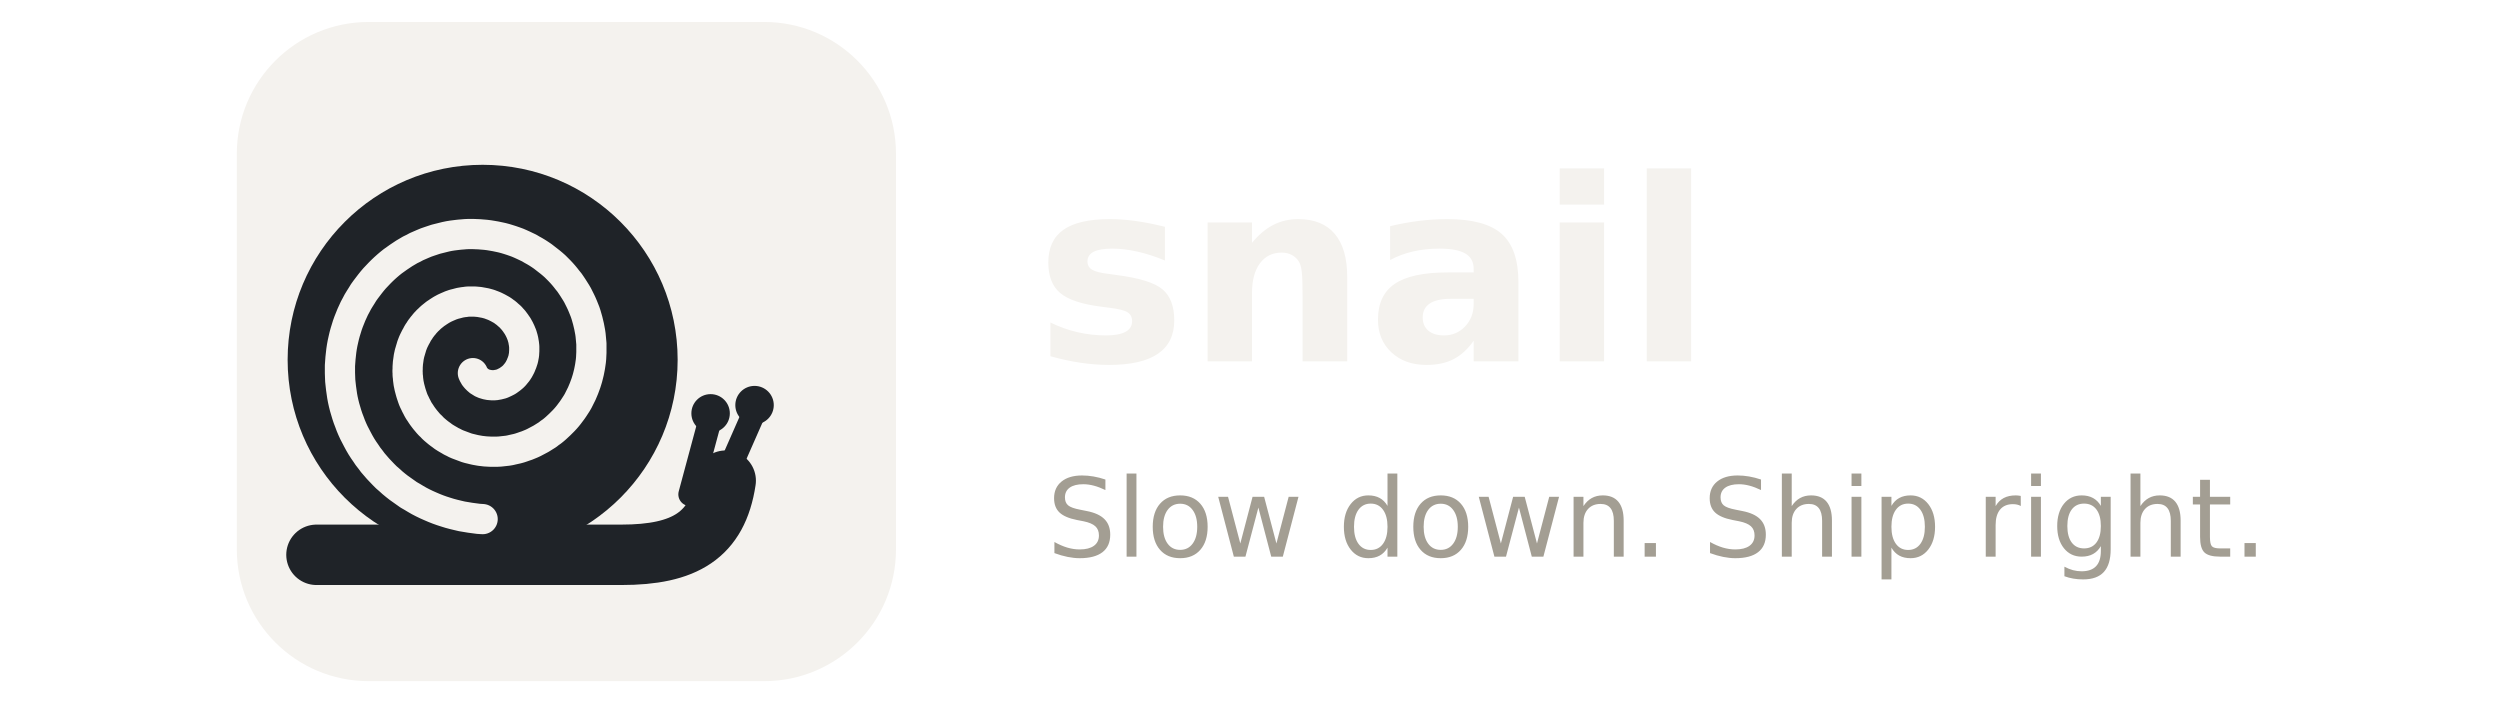
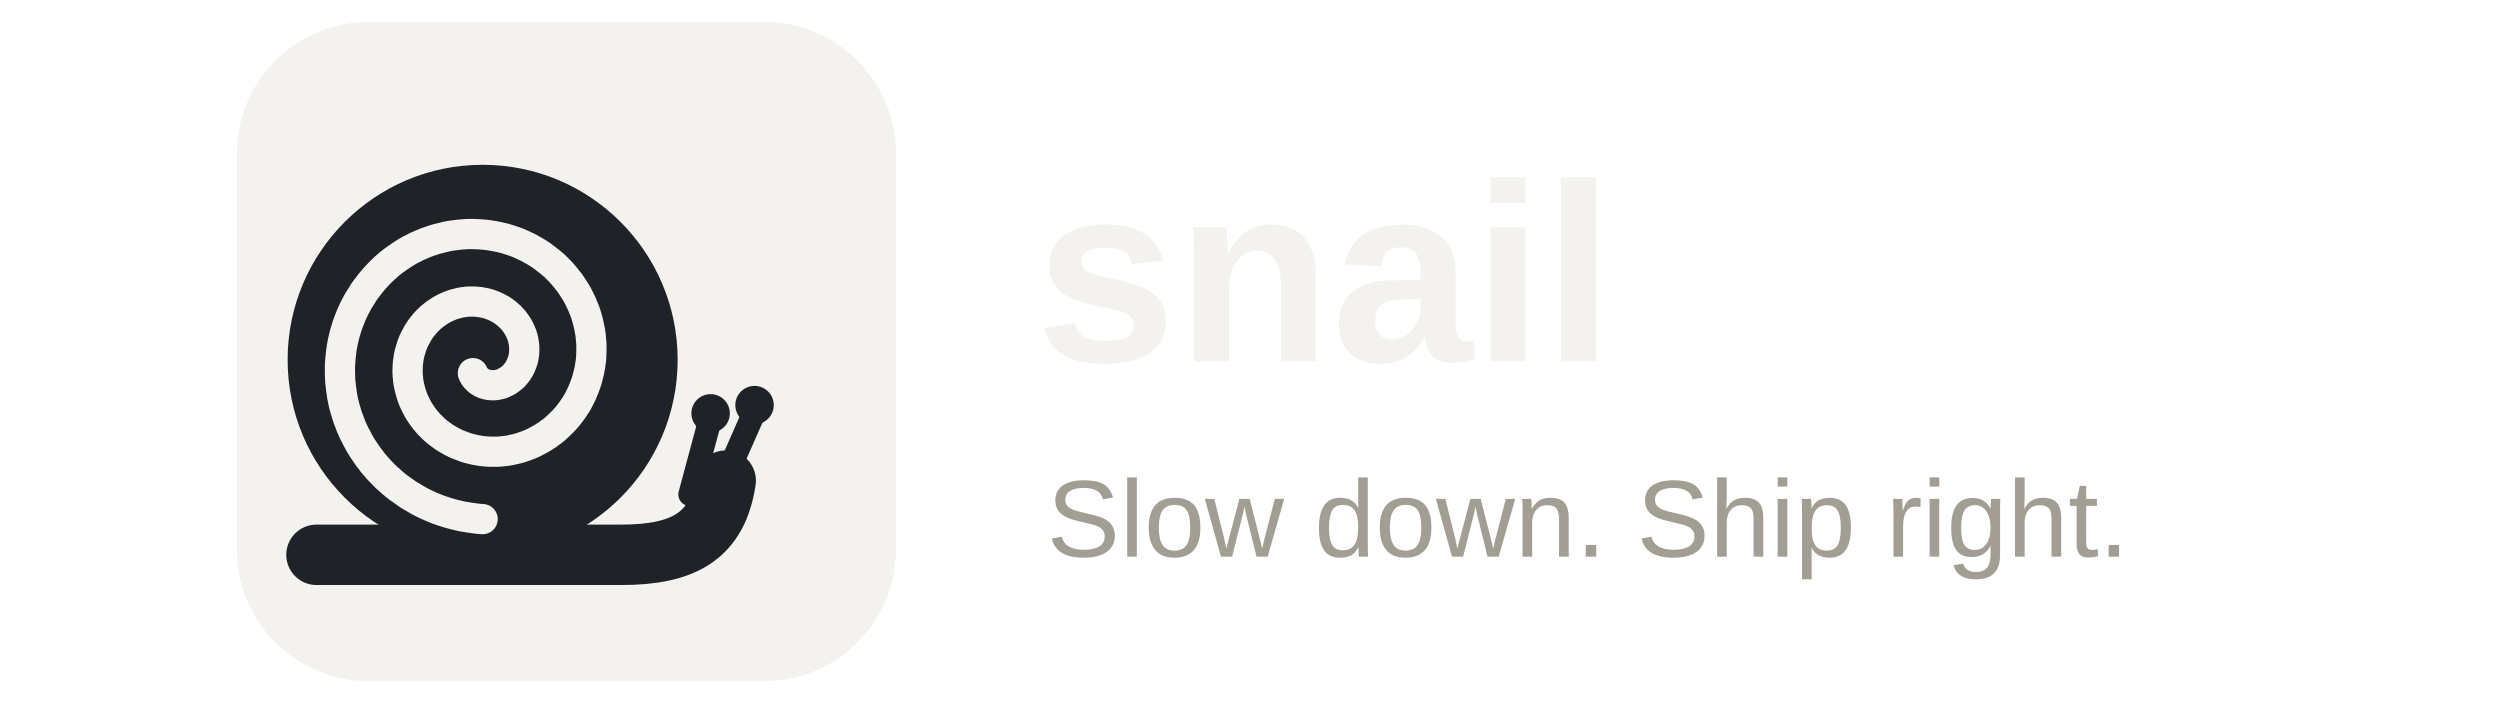
<svg xmlns="http://www.w3.org/2000/svg" width="1280" height="360" viewBox="0 0 1280 360">
  <g transform="translate(110,0) scale(0.703125)">
    <rect x="16" y="16" width="480" height="480" rx="96" fill="#f4f2ee" />
    <g fill="none" stroke="#1f2328" stroke-linecap="round" stroke-linejoin="round">
      <circle cx="195" cy="262" r="142" fill="#1f2328" stroke="none" />
      <path d="M 74,404 L 296,404 C 342,404 366,390 372,350" stroke-width="44" />
      <path d="M 370,352 L 392,302 M 346,360 L 360,308" stroke-width="17" />
      <circle cx="393" cy="295" r="14" fill="#1f2328" stroke="none" />
      <circle cx="361" cy="301" r="14" fill="#1f2328" stroke="none" />
      <path d="M 195.0,378.0 L 191.9,377.8 L 188.9,377.4 L 185.9,377.0 L 182.9,376.5 L 179.9,376.0 L 176.9,375.3 L 174.0,374.6 L 171.0,373.8 L 168.1,372.9 L 165.3,372.0 L 162.5,371.0 L 159.7,369.9 L 156.9,368.7 L 154.2,367.5 L 151.5,366.2 L 148.8,364.8 L 146.2,363.3 L 143.7,361.8 L 141.1,360.3 L 138.7,358.6 L 136.3,356.9 L 133.9,355.2 L 131.6,353.4 L 129.3,351.5 L 127.1,349.5 L 124.9,347.6 L 122.8,345.5 L 120.8,343.4 L 118.8,341.3 L 116.9,339.1 L 115.0,336.9 L 113.3,334.6 L 111.5,332.3 L 109.9,329.9 L 108.3,327.6 L 106.7,325.1 L 105.3,322.7 L 103.9,320.1 L 102.6,317.6 L 101.3,315.1 L 100.1,312.5 L 99.0,309.9 L 98.0,307.2 L 97.0,304.6 L 96.1,301.9 L 95.3,299.2 L 94.5,296.5 L 93.8,293.7 L 93.2,291.0 L 92.7,288.3 L 92.3,285.5 L 91.9,282.7 L 91.6,280.0 L 91.3,277.2 L 91.2,274.5 L 91.1,271.7 L 91.1,268.9 L 91.1,266.2 L 91.3,263.4 L 91.5,260.7 L 91.8,258.0 L 92.1,255.3 L 92.5,252.6 L 93.0,249.9 L 93.6,247.2 L 94.2,244.6 L 94.9,242.0 L 95.7,239.4 L 96.5,236.8 L 97.4,234.3 L 98.4,231.8 L 99.4,229.3 L 100.5,226.9 L 101.6,224.5 L 102.9,222.1 L 104.1,219.8 L 105.5,217.5 L 106.9,215.3 L 108.3,213.0 L 109.8,210.9 L 111.4,208.8 L 113.0,206.7 L 114.6,204.7 L 116.3,202.7 L 118.1,200.8 L 119.9,198.9 L 121.7,197.1 L 123.6,195.3 L 125.5,193.6 L 127.5,191.9 L 129.5,190.3 L 131.6,188.8 L 133.7,187.3 L 135.8,185.9 L 137.9,184.5 L 140.1,183.2 L 142.3,181.9 L 144.6,180.8 L 146.8,179.6 L 149.1,178.6 L 151.4,177.6 L 153.8,176.6 L 156.1,175.8 L 158.5,175.0 L 160.9,174.2 L 163.3,173.6 L 165.7,173.0 L 168.1,172.4 L 170.5,171.9 L 173.0,171.5 L 175.4,171.2 L 177.9,170.9 L 180.3,170.7 L 182.7,170.5 L 185.2,170.4 L 187.6,170.4 L 190.0,170.5 L 192.5,170.6 L 194.9,170.8 L 197.3,171.0 L 199.7,171.3 L 202.1,171.7 L 204.4,172.1 L 206.8,172.6 L 209.1,173.1 L 211.4,173.7 L 213.7,174.4 L 215.9,175.1 L 218.2,175.9 L 220.4,176.7 L 222.5,177.6 L 224.7,178.6 L 226.8,179.6 L 228.9,180.6 L 230.9,181.8 L 232.9,182.9 L 234.9,184.1 L 236.9,185.4 L 238.8,186.7 L 240.6,188.1 L 242.4,189.5 L 244.2,190.9 L 246.0,192.4 L 247.7,193.9 L 249.3,195.5 L 250.9,197.1 L 252.5,198.8 L 254.0,200.5 L 255.4,202.2 L 256.8,204.0 L 258.2,205.7 L 259.5,207.6 L 260.7,209.4 L 261.9,211.3 L 263.1,213.2 L 264.2,215.1 L 265.2,217.1 L 266.2,219.1 L 267.1,221.0 L 268.0,223.1 L 268.8,225.1 L 269.6,227.1 L 270.3,229.2 L 270.9,231.3 L 271.5,233.4 L 272.0,235.5 L 272.5,237.6 L 272.9,239.7 L 273.3,241.8 L 273.6,243.9 L 273.8,246.0 L 274.0,248.2 L 274.2,250.3 L 274.2,252.4 L 274.2,254.5 L 274.2,256.6 L 274.1,258.7 L 274.0,260.8 L 273.8,262.9 L 273.5,265.0 L 273.2,267.0 L 272.8,269.1 L 272.4,271.1 L 271.9,273.1 L 271.4,275.1 L 270.8,277.1 L 270.2,279.0 L 269.5,280.9 L 268.8,282.8 L 268.0,284.7 L 267.2,286.6 L 266.3,288.4 L 265.4,290.2 L 264.5,292.0 L 263.5,293.7 L 262.4,295.4 L 261.3,297.1 L 260.2,298.7 L 259.0,300.3 L 257.8,301.9 L 256.6,303.4 L 255.3,304.9 L 254.0,306.3 L 252.6,307.7 L 251.2,309.1 L 249.8,310.4 L 248.4,311.7 L 246.9,313.0 L 245.4,314.2 L 243.8,315.3 L 242.3,316.5 L 240.7,317.5 L 239.1,318.5 L 237.5,319.5 L 235.8,320.4 L 234.1,321.3 L 232.4,322.2 L 230.7,323.0 L 229.0,323.7 L 227.3,324.4 L 225.5,325.0 L 223.8,325.6 L 222.0,326.2 L 220.2,326.7 L 218.4,327.1 L 216.6,327.5 L 214.9,327.9 L 213.1,328.2 L 211.3,328.4 L 209.5,328.6 L 207.6,328.8 L 205.8,328.9 L 204.1,328.9 L 202.3,328.9 L 200.5,328.9 L 198.7,328.8 L 196.9,328.7 L 195.2,328.5 L 193.4,328.3 L 191.7,328.0 L 190.0,327.7 L 188.2,327.3 L 186.6,326.9 L 184.9,326.5 L 183.2,326.0 L 181.6,325.4 L 180.0,324.8 L 178.4,324.2 L 176.8,323.6 L 175.2,322.9 L 173.7,322.1 L 172.2,321.4 L 170.7,320.5 L 169.3,319.7 L 167.8,318.8 L 166.4,317.9 L 165.1,316.9 L 163.7,315.9 L 162.4,314.9 L 161.2,313.9 L 159.9,312.8 L 158.7,311.7 L 157.6,310.5 L 156.4,309.4 L 155.3,308.2 L 154.3,307.0 L 153.2,305.7 L 152.2,304.4 L 151.3,303.2 L 150.4,301.9 L 149.5,300.5 L 148.6,299.2 L 147.8,297.8 L 147.1,296.4 L 146.4,295.1 L 145.7,293.6 L 145.0,292.2 L 144.4,290.8 L 143.9,289.4 L 143.4,287.9 L 142.9,286.4 L 142.5,285.0 L 142.1,283.5 L 141.7,282.0 L 141.4,280.5 L 141.1,279.1 L 140.9,277.6 L 140.7,276.1 L 140.6,274.6 L 140.4,273.1 L 140.4,271.6 L 140.3,270.2 L 140.4,268.7 L 140.4,267.2 L 140.5,265.8 L 140.6,264.3 L 140.8,262.9 L 141.0,261.5 L 141.2,260.0 L 141.5,258.6 L 141.8,257.2 L 142.2,255.9 L 142.6,254.5 L 143.0,253.2 L 143.4,251.8 L 143.9,250.5 L 144.4,249.2 L 145.0,247.9 L 145.6,246.7 L 146.2,245.5 L 146.9,244.3 L 147.5,243.1 L 148.2,241.9 L 149.0,240.8 L 149.7,239.6 L 150.5,238.6 L 151.3,237.5 L 152.2,236.5 L 153.0,235.4 L 153.9,234.5 L 154.8,233.5 L 155.8,232.6 L 156.7,231.7 L 157.7,230.8 L 158.7,230.0 L 159.7,229.2 L 160.7,228.4 L 161.8,227.7 L 162.8,227.0 L 163.9,226.3 L 165.0,225.6 L 166.1,225.0 L 167.2,224.4 L 168.3,223.9 L 169.4,223.4 L 170.6,222.9 L 171.7,222.4 L 172.9,222.0 L 174.0,221.6 L 175.2,221.3 L 176.4,221.0 L 177.5,220.7 L 178.7,220.4 L 179.9,220.2 L 181.1,220.0 L 182.2,219.9 L 183.4,219.7 L 184.6,219.6 L 185.7,219.6 L 186.9,219.6 L 188.1,219.6 L 189.2,219.6 L 190.4,219.7 L 191.5,219.8 L 192.6,219.9 L 193.7,220.1 L 194.8,220.3 L 195.9,220.5 L 197.0,220.7 L 198.1,221.0 L 199.2,221.3 L 200.2,221.6 L 201.2,222.0 L 202.3,222.4 L 203.3,222.8 L 204.2,223.2 L 205.2,223.7 L 206.2,224.2 L 207.1,224.7 L 208.0,225.2 L 208.9,225.7 L 209.8,226.3 L 210.6,226.9 L 211.4,227.5 L 212.3,228.1 L 213.0,228.8 L 213.8,229.5 L 214.5,230.1 L 215.3,230.8 L 216.0,231.6 L 216.6,232.3 L 217.3,233.0 L 217.9,233.8 L 218.5,234.6 L 219.1,235.4 L 219.6,236.2 L 220.2,237.0 L 220.7,237.8 L 221.1,238.6 L 221.6,239.4 L 222.0,240.3 L 222.4,241.1 L 222.8,242.0 L 223.1,242.8 L 223.5,243.7 L 223.8,244.6 L 224.0,245.4 L 224.3,246.3 L 224.5,247.2 L 224.7,248.0 L 224.8,248.9 L 225.0,249.8 L 225.1,250.6 L 225.2,251.5 L 225.3,252.4 L 225.3,253.2 L 225.3,254.1 L 225.3,254.9 L 225.3,255.8 L 225.2,256.6 L 225.2,257.5 L 225.1,258.3 L 225.0,259.1 L 224.8,259.9 L 224.7,260.7 L 224.5,261.5 L 224.3,262.3 L 224.0,263.0 L 223.8,263.8 L 223.5,264.5 L 223.2,265.2 L 222.9,266.0 L 222.6,266.7 L 222.3,267.3 L 221.9,268.0 L 221.6,268.7 L 221.2,269.3 L 220.8,269.9 L 220.4,270.6 L 219.9,271.2 L 219.5,271.7 L 219.0,272.3 L 218.6,272.8 L 218.1,273.4 L 217.6,273.9 L 217.1,274.4 L 216.6,274.8 L 216.1,275.3 L 215.5,275.7 L 215.0,276.1 L 214.4,276.5 L 213.9,276.9 L 213.3,277.3 L 212.8,277.6 L 212.2,277.9 L 211.6,278.2 L 211.0,278.5 L 210.5,278.8 L 209.9,279.0 L 209.3,279.3 L 208.7,279.5 L 208.1,279.7 L 207.5,279.8 L 206.9,280.0 L 206.3,280.1 L 205.7,280.2 L 205.2,280.3 L 204.6,280.4 L 204.0,280.5 L 203.4,280.5 L 202.8,280.5 L 202.3,280.5 L 201.7,280.5 L 201.2,280.5 L 200.6,280.4 L 200.1,280.4 L 199.5,280.3 L 199.0,280.2 L 198.5,280.1 L 198.0,280.0 L 197.5,279.9 L 197.0,279.7 L 196.5,279.6 L 196.0,279.4 L 195.5,279.2 L 195.1,279.0 L 194.6,278.8 L 194.2,278.6 L 193.8,278.3 L 193.4,278.1 L 193.0,277.8 L 192.6,277.6 L 192.2,277.3 L 191.9,277.0 L 191.5,276.7 L 191.2,276.4 L 190.9,276.1 L 190.6,275.8 L 190.3,275.5 L 190.0,275.2 L 189.7,274.8 L 189.5,274.5 L 189.2,274.2 L 189.0,273.8 L 188.8,273.5 L 188.6,273.1 L 188.4,272.8 L 188.2,272.4 L 188.1,272.1 L 187.9,271.7" stroke="#f4f2ee" stroke-width="22" />
    </g>
  </g>
-   <text x="530" y="185" font-family="DejaVu Sans" font-weight="bold" font-size="130" fill="#f4f2ee">snail</text>
-   <text x="536" y="285" font-family="DejaVu Sans" font-size="56" fill="#a39e93">Slow down. Ship right.</text>
+   <text x="530" y="185" font-family="Helvetica Neue, Arial, DejaVu Sans, sans-serif" font-weight="bold" font-size="130" fill="#f4f2ee">snail</text>
+   <text x="536" y="285" font-family="Helvetica Neue, Arial, DejaVu Sans, sans-serif" font-size="56" fill="#a39e93">Slow down. Ship right.</text>
</svg>
